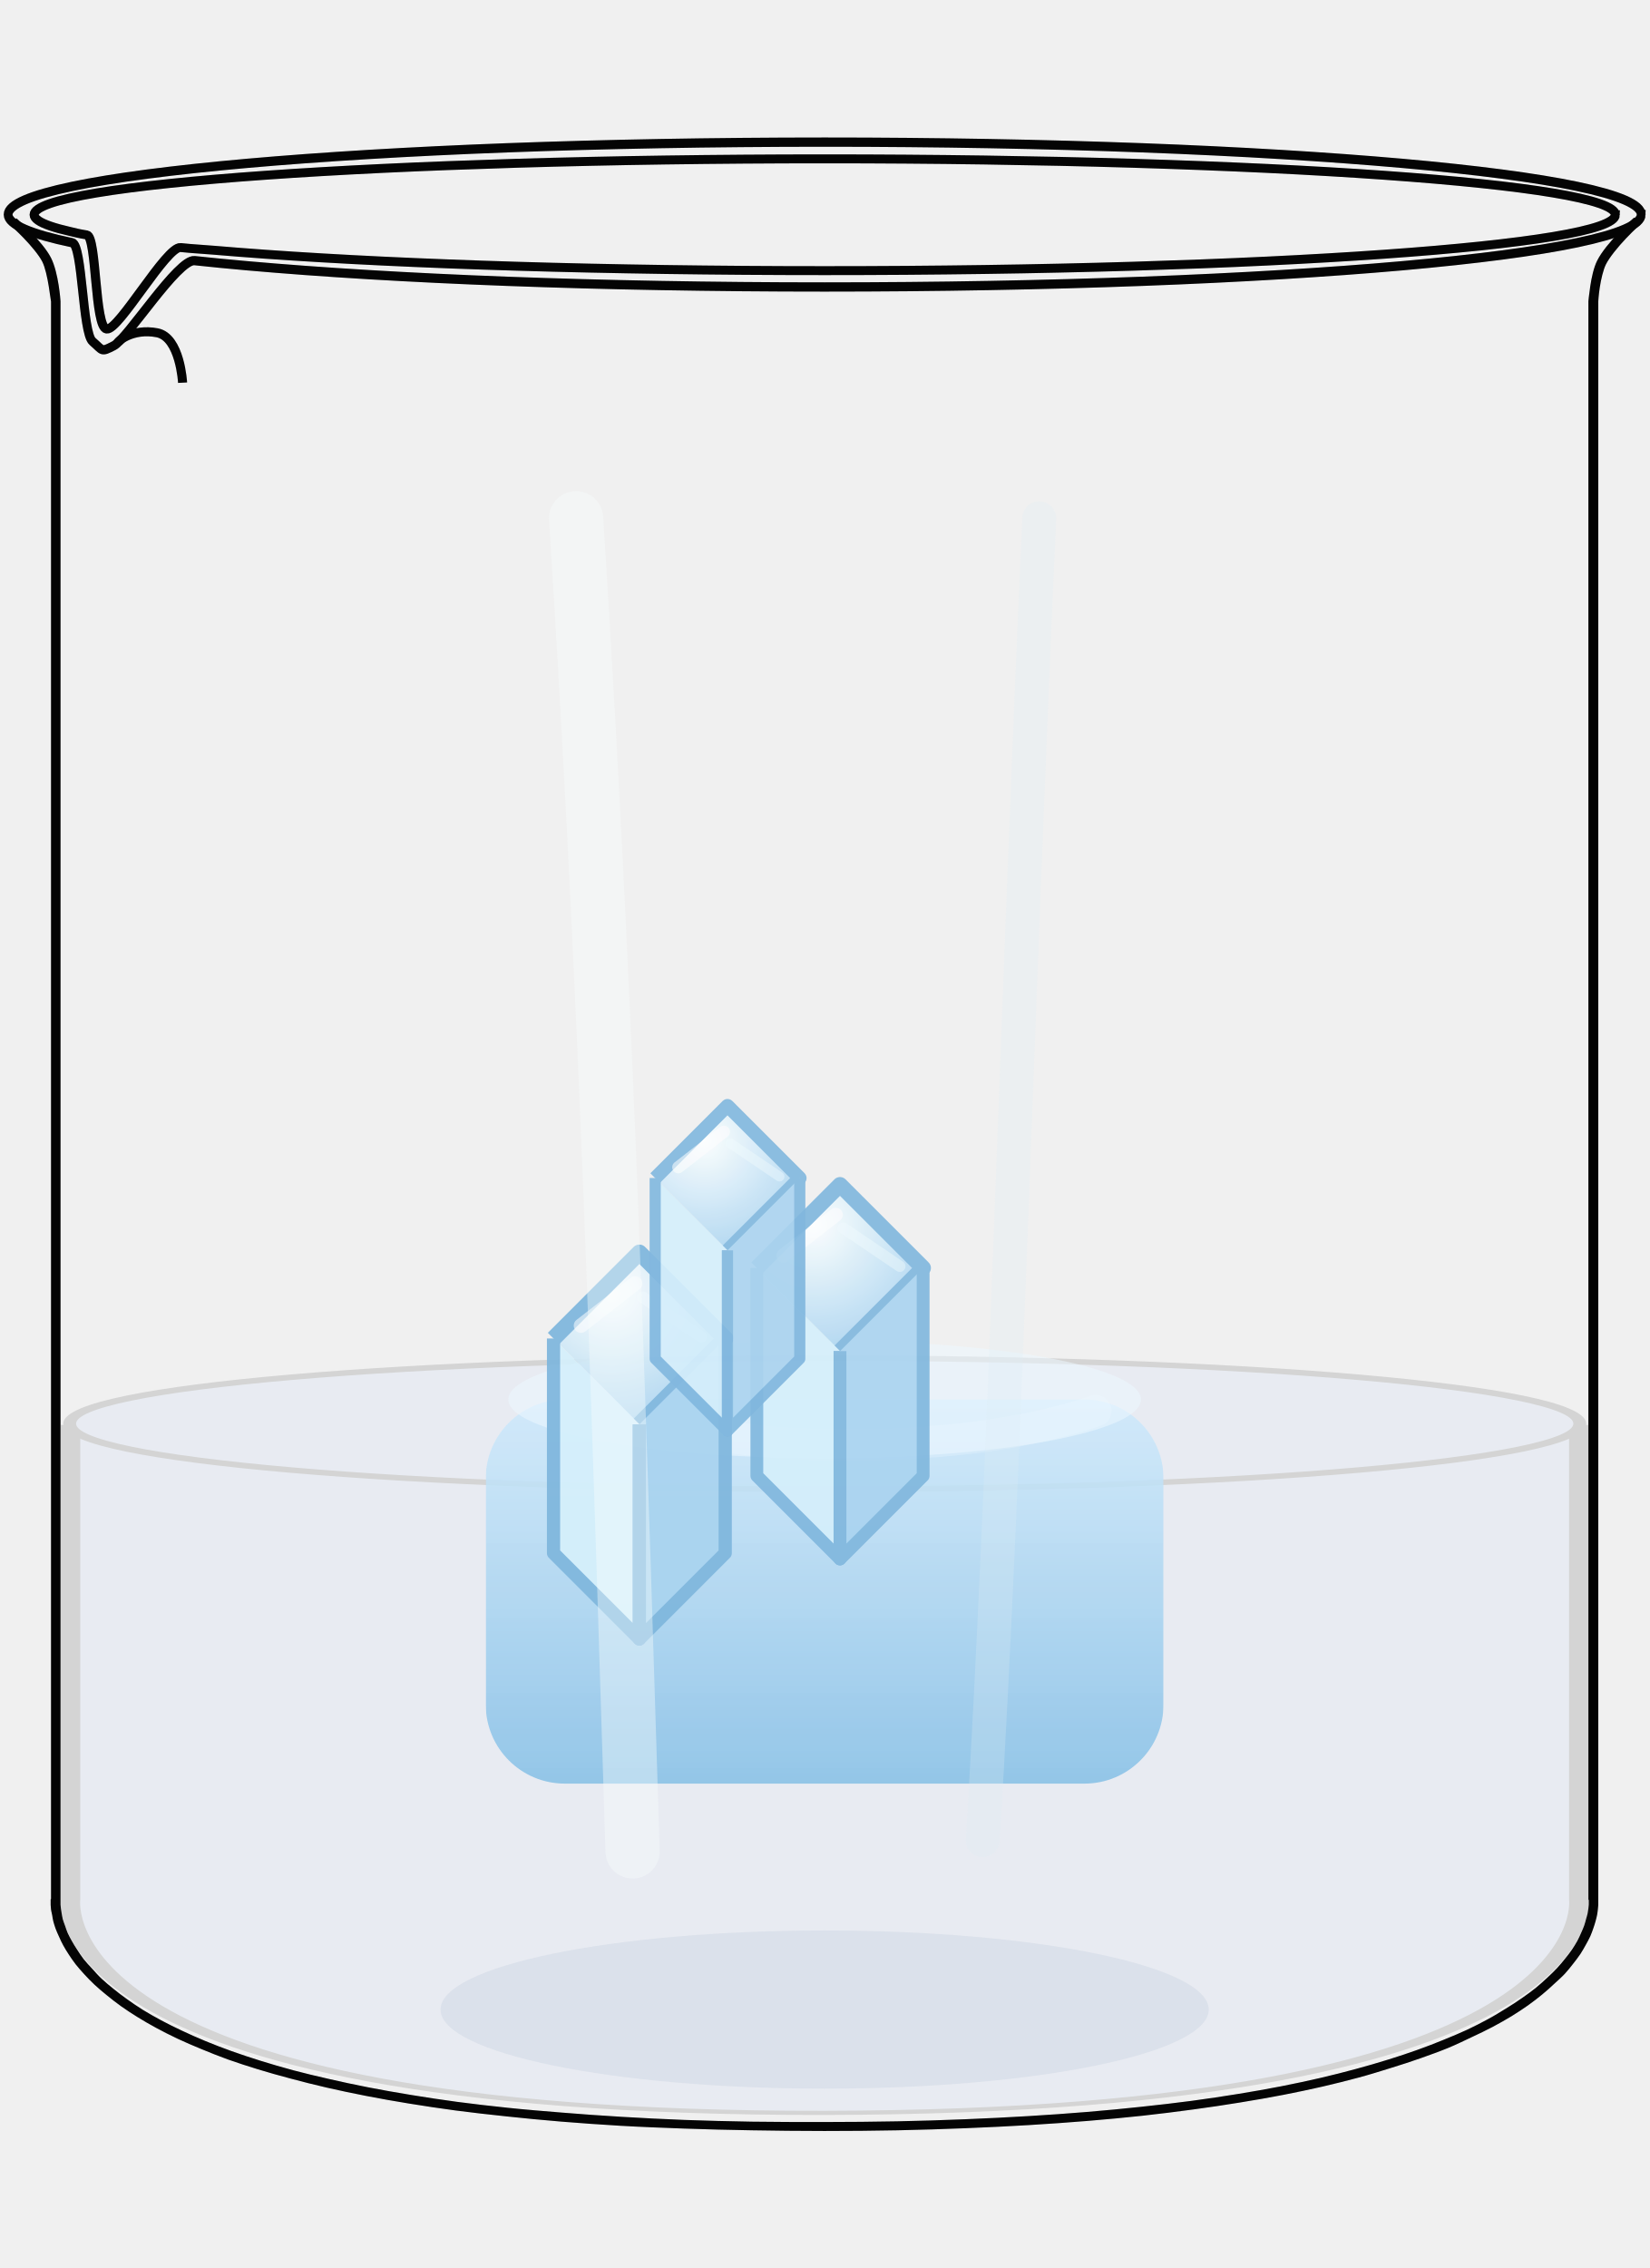
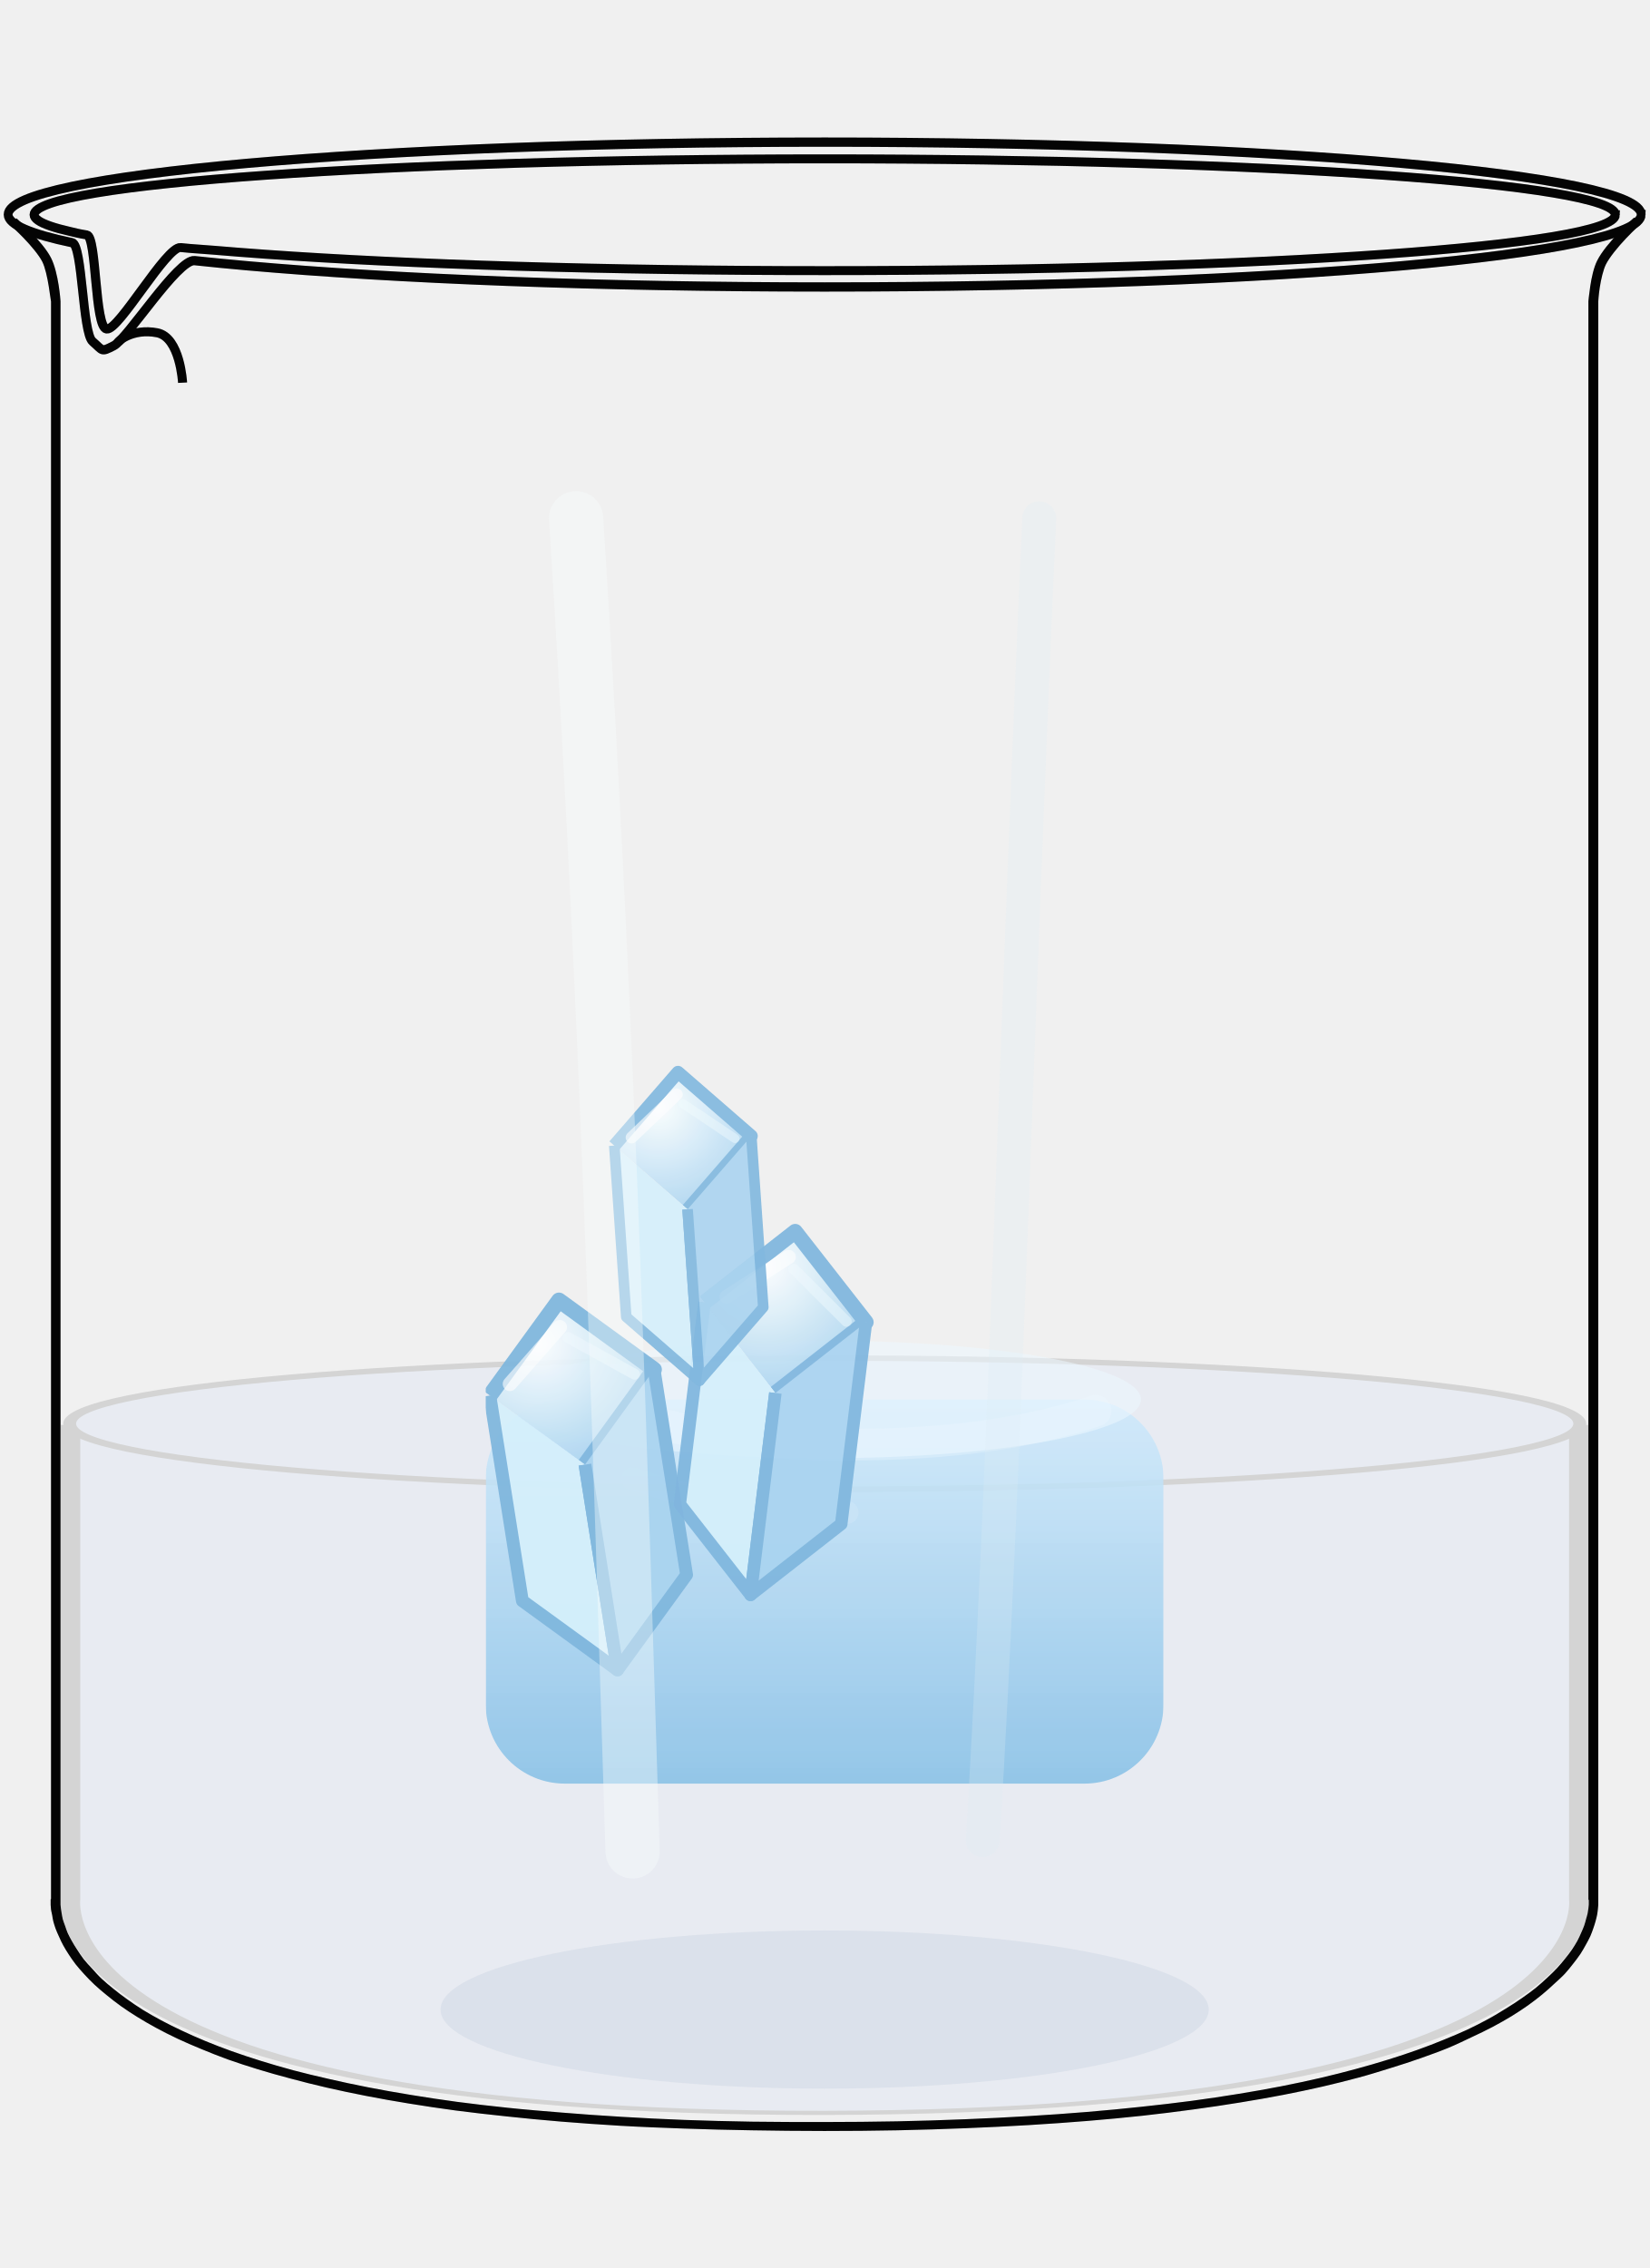
- <svg xmlns="http://www.w3.org/2000/svg" width="96" height="132" viewBox="0 0 146 177">
+ <svg xmlns="http://www.w3.org/2000/svg" width="112" height="154" viewBox="0 0 146 177">
  <defs>
    <clipPath id="beakerInterior">
      <path d="M43 31H103V145C103 154 96 162 87 162H59C50 162 43 154 43 145Z" />
    </clipPath>
    <linearGradient id="beakerWater" x1="0" y1="0" x2="0" y2="1">
      <stop offset="0" stop-color="#cfeafc" stop-opacity="0.92" />
      <stop offset="1" stop-color="#86c0e6" stop-opacity="0.94" />
    </linearGradient>
    <radialGradient id="iceFace" cx="34%" cy="24%" r="82%">
      <stop offset="0" stop-color="#fbfeff" />
      <stop offset="1" stop-color="#a7d2ee" />
    </radialGradient>
    <radialGradient id="tabletFace" cx="34%" cy="26%" r="72%">
      <stop offset="0" stop-color="#ffffff" />
      <stop offset="1" stop-color="#d6d9d2" />
    </radialGradient>
  </defs>
  <ellipse cx="73" cy="166" rx="34" ry="7" fill="#a3b5c2" fill-opacity="0.18" />
  <g opacity="0.12">
    <g transform="translate(-14.812 -838.58)">
      <g>
        <g transform="matrix(1.294 0 0 1.294 -14.25 -262.47)">
          <g transform="translate(.24122 -.21897)">
            <g transform="translate(-2.7285e-7 .0000034035)">
              <path d="m134 856.82s-0.484 0.437-1.039 1.021c-0.555 0.584-1.174 1.306-1.481 1.923-0.238 0.48-0.38 1.156-0.468 1.733-0.088 0.578-0.13 1.045-0.13 1.045v0.024 0.855 0.879 0.855 3.443 3.443 3.443 3.443 3.443 3.443 3.419 3.443 3.443 3.443 3.443 3.443 3.443 3.443 3.443 3.443 3.443 3.443 3.443 3.443 3.443 3.443 3.443 3.443 3.419 3.443 3.443 3.443 3.443 3.443 3.443 0.024s0.024 0.021 0.026 0.047c0.002 0.021-0.001 0.068 0 0.119 0.001 0.053 0.003 0.115 0 0.19-0.004 0.078-0.015 0.163-0.026 0.261-0.011 0.099-0.029 0.212-0.052 0.333-0.023 0.12-0.066 0.24-0.104 0.38s-0.073 0.293-0.13 0.451c-0.057 0.158-0.129 0.324-0.208 0.499-0.079 0.174-0.155 0.358-0.26 0.546-0.105 0.189-0.23 0.393-0.364 0.594-0.134 0.201-0.3 0.405-0.468 0.617-0.167 0.212-0.341 0.42-0.545 0.641-0.204 0.221-0.431 0.437-0.675 0.665-0.245 0.228-0.516 0.479-0.805 0.712-0.289 0.234-0.598 0.451-0.935 0.689-0.337 0.237-0.702 0.474-1.091 0.712-0.389 0.239-0.803 0.498-1.247 0.736-0.444 0.238-0.9 0.476-1.403 0.712-0.503 0.236-1.045 0.457-1.61 0.689-0.566 0.232-1.16 0.463-1.792 0.689-0.632 0.226-1.298 0.447-2 0.665-0.702 0.218-1.433 0.433-2.208 0.641-0.775 0.208-1.589 0.421-2.442 0.617-0.853 0.196-1.742 0.388-2.675 0.57-0.933 0.182-1.918 0.356-2.935 0.522-1.018 0.166-2.09 0.326-3.195 0.475-1.105 0.149-2.232 0.274-3.429 0.404-1.197 0.129-2.449 0.248-3.74 0.356-1.292 0.108-2.636 0.2-4.026 0.285-1.39 0.084-2.819 0.154-4.312 0.214-1.492 0.06-3.051 0.111-4.649 0.142-1.598 0.032-3.254 0.044-4.961 0.047-1.708 0-3.364 0-4.961-0.024-1.598-0.027-3.131-0.064-4.624-0.119-1.492-0.055-2.922-0.133-4.312-0.214-1.39-0.08-2.734-0.181-4.026-0.285-1.292-0.104-2.544-0.206-3.74-0.332-1.197-0.126-2.349-0.257-3.455-0.404-1.105-0.147-2.151-0.31-3.169-0.475-1.017-0.165-2.002-0.341-2.935-0.522-0.933-0.181-1.823-0.375-2.675-0.57-0.852-0.195-1.666-0.386-2.442-0.594-0.775-0.208-1.506-0.423-2.208-0.641-0.702-0.218-1.368-0.439-2-0.665-0.632-0.226-1.227-0.456-1.792-0.689-0.566-0.233-1.107-0.475-1.611-0.712-0.503-0.237-0.985-0.473-1.429-0.712-0.444-0.24-0.858-0.472-1.247-0.712-0.389-0.24-0.754-0.497-1.091-0.736-0.337-0.239-0.646-0.477-0.935-0.712-0.289-0.235-0.561-0.458-0.805-0.689-0.245-0.23-0.445-0.466-0.649-0.689-0.204-0.223-0.404-0.427-0.571-0.641-0.167-0.214-0.307-0.438-0.442-0.641-0.134-0.203-0.259-0.403-0.364-0.594-0.105-0.191-0.207-0.37-0.286-0.546-0.079-0.176-0.125-0.339-0.182-0.499-0.057-0.16-0.118-0.309-0.156-0.451-0.038-0.142-0.055-0.281-0.078-0.404-0.023-0.122-0.04-0.232-0.052-0.333s-0.022-0.184-0.026-0.261c-0.004-0.077-0.001-0.138 0-0.19 0.001-0.052-0.002-0.095 0-0.119 0.002-0.025 0-0.024 0-0.024v-0.024-0.024-3.443-3.443-3.443-3.443-3.443-3.443-3.419-3.443-3.443-3.443-3.443-3.443-3.443-3.443-3.443-3.443-3.443-3.443-3.443-3.443-3.443-3.443-3.443-3.443-3.419-3.443-3.443-3.443-3.443-3.443-3.443-0.855-0.879-0.855-0.024s-0.031-0.498-0.13-1.116c-0.099-0.618-0.262-1.344-0.519-1.852-0.292-0.574-0.858-1.22-1.377-1.757-0.519-0.537-0.987-0.95-0.987-0.95l-0.468 0.427s0.459 0.406 0.961 0.926c0.503 0.52 1.048 1.173 1.273 1.615 0.191 0.376 0.346 1.091 0.442 1.686 0.093 0.582 0.154 1.024 0.156 1.045 0 0 0 0.024 0 0.024v0.831 0.879 0.855 3.443 3.443 3.443 3.443 3.443 3.443 3.419 3.443 3.443 3.443 3.443 3.443 3.443 3.443 3.443 3.443 3.443 3.443 3.443 3.443 3.443 3.443 3.443 3.443 3.419 3.443 3.443 3.443 3.443 3.443 3.419 0.024c-0.001 0.01-0.024 0-0.026 0.024-0.003 0.035 0.001 0.08 0 0.142-0.001 0.063-0.004 0.148 0 0.238 0.004 0.089 0.013 0.195 0.026 0.309 0.013 0.113 0.052 0.244 0.078 0.38 0.026 0.136 0.036 0.271 0.078 0.427 0.042 0.156 0.094 0.324 0.156 0.499 0.062 0.174 0.149 0.356 0.234 0.546 0.085 0.19 0.173 0.389 0.286 0.594 0.112 0.204 0.247 0.424 0.39 0.641 0.143 0.217 0.29 0.438 0.468 0.665 0.177 0.227 0.383 0.454 0.597 0.689 0.215 0.235 0.445 0.472 0.701 0.712 0.256 0.241 0.531 0.467 0.831 0.712 0.301 0.245 0.638 0.513 0.987 0.76 0.349 0.247 0.717 0.489 1.117 0.736 0.4 0.247 0.818 0.49 1.273 0.736 0.455 0.246 0.941 0.494 1.455 0.736 0.514 0.242 1.06 0.475 1.636 0.712 0.576 0.237 1.177 0.482 1.818 0.712 0.642 0.23 1.315 0.444 2.026 0.665 0.711 0.221 1.476 0.431 2.26 0.641 0.784 0.21 1.607 0.42 2.468 0.617 0.861 0.197 1.761 0.387 2.701 0.57 0.941 0.182 1.911 0.357 2.935 0.522 1.024 0.166 2.083 0.327 3.195 0.475 1.112 0.147 2.278 0.277 3.481 0.404 1.203 0.127 2.443 0.251 3.74 0.356 1.297 0.105 2.656 0.204 4.052 0.285 1.396 0.081 2.84 0.135 4.338 0.19 1.498 0.055 3.047 0.092 4.649 0.119 1.603 0.026 3.25 0.047 4.961 0.047 1.712 0 3.384-0.015 4.987-0.047s3.152-0.083 4.649-0.142c1.497-0.06 2.942-0.129 4.338-0.214 1.396-0.085 2.729-0.177 4.026-0.285 1.297-0.108 2.564-0.226 3.766-0.356 1.203-0.13 2.343-0.278 3.455-0.427 1.112-0.15 2.171-0.307 3.195-0.475 1.024-0.168 2.021-0.339 2.961-0.522 0.941-0.184 1.841-0.372 2.701-0.57 0.861-0.198 1.684-0.407 2.468-0.617 0.784-0.21 1.523-0.444 2.234-0.665 0.711-0.221 1.384-0.435 2.026-0.665 0.642-0.229 1.268-0.452 1.844-0.689 0.576-0.236 1.097-0.495 1.611-0.736 0.514-0.241 0.999-0.468 1.455-0.712 0.455-0.244 0.899-0.49 1.299-0.736 0.4-0.246 0.768-0.491 1.117-0.736 0.349-0.245 0.661-0.493 0.961-0.736 0.3-0.243 0.575-0.497 0.831-0.736 0.256-0.239 0.512-0.456 0.727-0.689 0.215-0.233 0.394-0.464 0.571-0.689 0.177-0.225 0.35-0.45 0.494-0.665 0.143-0.215 0.251-0.415 0.364-0.617 0.112-0.202 0.226-0.405 0.312-0.594 0.085-0.188 0.146-0.373 0.208-0.546 0.062-0.173 0.114-0.344 0.156-0.499 0.042-0.154 0.078-0.293 0.104-0.427 0.026-0.134 0.039-0.268 0.052-0.38 0.013-0.113 0.022-0.198 0.026-0.285 0.004-0.089 0.001-0.176 0-0.238-0.001-0.062 0.003-0.105 0-0.142-0.002-0.015 0.001-0.015 0-0.024v-0.024-3.419-3.443-3.443-3.443-3.443-3.443-3.419-3.443-3.443-3.443-3.443-3.443-3.443-3.443-3.443-3.443-3.443-3.443-3.443-3.443-3.443-3.443-3.443-3.443-3.419-3.443-3.443-3.443-3.443-3.443-3.443-0.855-0.879-0.831-0.024c0.002-0.021 0.022-0.432 0.104-0.973 0.084-0.555 0.243-1.22 0.416-1.567 0.241-0.485 0.838-1.214 1.377-1.781 0.538-0.567 1.013-0.997 1.013-0.997l-0.468-0.427z" style="block-progression:tb;text-indent:0;color:#000000;text-transform:none;fill:#000000" />
              <g transform="matrix(.80299 0 0 .92363 6.8448 77.84)">
                <path style="stroke:#000000;stroke-width:.686;fill:none" d="m154.75 54.129c0 0.185-0.111 0.368-0.328 0.548-0.217 0.18-0.54 0.358-0.963 0.533-0.423 0.175-0.947 0.346-1.566 0.514-0.619 0.168-1.333 0.332-2.137 0.493-0.804 0.16-1.698 0.317-2.676 0.469-0.978 0.152-2.041 0.3-3.183 0.442-1.142 0.143-2.364 0.28-3.659 0.413-1.295 0.132-2.664 0.26-4.102 0.381s-2.944 0.237-4.513 0.346-3.202 0.212-4.893 0.309-3.439 0.186-5.24 0.269-3.655 0.158-5.556 0.226-3.849 0.128-5.839 0.18c-1.99 0.052-4.022 0.096-6.091 0.132s-4.174 0.063-6.311 0.081c-2.137 0.018-4.304 0.028-6.498 0.028s-4.362-0.009-6.498-0.028c-2.137-0.018-4.242-0.046-6.311-0.081s-4.101-0.08-6.091-0.132-3.938-0.113-5.839-0.18c-1.901-0.068-3.755-0.143-5.556-0.226-1.801-0.083-3.55-0.172-5.24-0.269s-3.323-0.199-4.893-0.309-3.076-0.225-4.513-0.346-2.807-0.248-4.102-0.381c-1.295-0.132-5.232 5.783-6.281 6.299-1.031 0.508-0.834 0.365-1.664-0.315-0.791-0.648-0.77-7.147-1.574-7.308-0.804-0.16-1.518-0.325-2.137-0.493s-1.143-0.339-1.566-0.514c-0.423-0.175-0.746-0.352-0.963-0.533s-0.328-0.363-0.328-0.548 0.111-0.368 0.328-0.548c0.217-0.18 0.54-0.358 0.963-0.533s0.947-0.346 1.566-0.514c0.619-0.168 1.333-0.332 2.137-0.493 0.804-0.16 1.698-0.317 2.676-0.469 0.978-0.152 2.041-0.3 3.183-0.442 1.142-0.143 2.364-0.28 3.659-0.413 1.295-0.132 2.664-0.26 4.102-0.381s2.944-0.237 4.513-0.346 3.202-0.212 4.893-0.309 3.439-0.186 5.24-0.269 3.655-0.158 5.556-0.226 3.849-0.128 5.839-0.18 4.022-0.096 6.091-0.132 4.174-0.063 6.311-0.081c2.137-0.018 4.304-0.028 6.498-0.028s4.362 0.009 6.498 0.028c2.137 0.018 4.242 0.046 6.311 0.081s4.101 0.08 6.091 0.132 3.938 0.113 5.839 0.18c1.901 0.068 3.755 0.143 5.556 0.226 1.801 0.083 3.55 0.172 5.24 0.269s3.323 0.199 4.893 0.309 3.076 0.225 4.513 0.346 2.807 0.248 4.102 0.381c1.295 0.132 2.517 0.27 3.659 0.413s2.205 0.29 3.183 0.442c0.978 0.152 1.872 0.308 2.676 0.469 0.804 0.16 1.518 0.325 2.137 0.493s1.143 0.339 1.566 0.514c0.423 0.175 0.746 0.352 0.963 0.533 0.217 0.18 0.328 0.363 0.328 0.548z" transform="matrix(1.0946 0 0 1 -10.417 789.03)" />
                <path style="stroke:#000000;stroke-width:.736;fill:none" d="m158.85 44.259c0 0.159-0.111 0.316-0.329 0.47-0.217 0.155-0.541 0.307-0.965 0.457-0.424 0.15-0.949 0.297-1.569 0.441-0.62 0.144-1.336 0.285-2.141 0.422-0.806 0.138-1.701 0.272-2.681 0.402-0.98 0.13-2.045 0.257-3.189 0.379s-2.368 0.24-3.666 0.354c-1.298 0.114-2.669 0.222-4.11 0.326s-2.95 0.203-4.522 0.297-3.208 0.182-4.902 0.265-3.446 0.16-5.25 0.23-3.662 0.135-5.566 0.194-3.856 0.11-5.85 0.155-4.03 0.083-6.102 0.113-4.182 0.054-6.322 0.07-4.313 0.024-6.511 0.024c-2.198 0-4.37-0.008-6.511-0.024-2.141-0.016-4.25-0.039-6.322-0.07s-4.109-0.069-6.102-0.113-3.946-0.096-5.85-0.155-3.762-0.123-5.566-0.194-3.556-0.148-5.25-0.23-3.33-0.171-4.902-0.265-3.082-0.193-4.522-0.297-2.812-0.213-4.11-0.326-1.598-0.104-2.742-0.226-4.98 6.839-5.96 6.709c-0.98-0.13-0.789-7.608-1.595-7.745-0.806-0.138-0.76-0.151-1.381-0.295-0.62-0.144-1.145-0.291-1.569-0.441-0.424-0.15-0.748-0.302-0.965-0.457s-0.329-0.311-0.329-0.47 0.111-0.316 0.329-0.47 0.541-0.307 0.965-0.457c0.424-0.15 0.949-0.297 1.569-0.441 0.62-0.144 1.336-0.285 2.141-0.422 0.806-0.138 1.701-0.272 2.681-0.402 0.98-0.13 2.045-0.257 3.189-0.379s2.368-0.24 3.666-0.354c1.298-0.114 2.669-0.222 4.11-0.326s2.95-0.203 4.522-0.297c1.572-0.094 3.208-0.182 4.902-0.265s3.446-0.16 5.25-0.23 3.662-0.135 5.566-0.194 3.856-0.11 5.85-0.155 4.03-0.083 6.102-0.113 4.182-0.054 6.322-0.07 4.313-0.024 6.511-0.024c2.198 0 4.37 0.008 6.511 0.024 2.141 0.016 4.25 0.039 6.322 0.07s4.109 0.069 6.102 0.113 3.946 0.096 5.85 0.155 3.762 0.123 5.566 0.194 3.556 0.148 5.25 0.23 3.33 0.171 4.902 0.265 3.082 0.193 4.522 0.297 2.812 0.213 4.11 0.326 2.521 0.232 3.666 0.354 2.209 0.249 3.189 0.379c0.98 0.13 1.876 0.264 2.681 0.402 0.806 0.138 1.521 0.278 2.141 0.422 0.62 0.144 1.145 0.291 1.569 0.441 0.424 0.15 0.748 0.302 0.965 0.457 0.217 0.155 0.329 0.311 0.329 0.47z" transform="matrix(1.0578 0 0 .9 -11.265 803.34)" />
              </g>
              <path d="m30.226 865.52c-0.119-0.188 1.033-1.161 2.745-0.825 1.578 0.31 1.738 3.412 1.738 3.412" style="stroke:#000000;stroke-width:.618;fill:none" />
            </g>
            <g style="fill:#a8c7ff" transform="matrix(3.0743 0 0 .64919 -113.67 320.57)">
              <path d="m79.336 953.24v50.022s0.675 22.32-16.784 22.461c-17.459 0.141-16.784-22.461-16.784-22.461v-50.022" style="stroke:#000000;stroke-width:.438;fill:#a8c7ff" />
              <path style="stroke:#000000;stroke-width:.211;fill:#a8c7ff" d="m78.159 17.133c0 1.397-5.558 2.529-12.413 2.529-6.856 0-12.413-1.132-12.413-2.529 0-1.397 5.558-2.529 12.413-2.529 6.856 0 12.413 1.132 12.413 2.529z" transform="matrix(1.3536 0 0 2.7328 -26.44 906.28)" />
            </g>
          </g>
        </g>
      </g>
    </g>
  </g>
  <g clip-path="url(#beakerInterior)">
    <rect x="43" y="112" width="60" height="34" rx="7" fill="url(#beakerWater)" opacity="0.92" />
    <ellipse cx="73" cy="112" rx="28" ry="5.2" fill="#ecf8ff" opacity="0.54" />
-     <path d="M52 112c7 3 15 4 23 4 9 0 16-1 22-3" fill="none" stroke="#edf8ff" stroke-width="2.8" stroke-linecap="round" opacity="0.28" />
+     <path d="M52 112c7 3 15 4 23 4 9 0 16-1 22-3" fill="none" stroke="#edf8ff" stroke-width="2.8" stroke-linecap="round" opacity="0.3" />
+     <path d="M56 119c6 2 12 3 19 3" fill="none" stroke="#dfeffb" stroke-width="2" stroke-linecap="round" opacity="0.22" />
    <g opacity="0.98">
-       <g transform="translate(49 99)" opacity="0.96">
-         <path d="M0 7.6L7.6 0L15.2 7.6L7.6 15.2" fill="url(#iceFace)" stroke="#7fb6dd" stroke-width="1.425" stroke-linejoin="round" />
-         <path d="M0 7.6V26.6L7.6 34.2V15.2" fill="#d4eefb" stroke="#7fb6dd" stroke-width="1.168" stroke-linejoin="round" />
-         <path d="M15.2 7.6V26.6L7.6 34.2V15.2" fill="#a9d3ef" stroke="#7fb6dd" stroke-width="1.168" stroke-linejoin="round" />
-         <path d="M2.432 6.46L7.22 2.736" fill="none" stroke="#ffffff" stroke-opacity="0.55" stroke-width="1.282" stroke-linecap="round" />
-         <path d="M7.904 3.952L13.072 7.448" fill="none" stroke="#effaff" stroke-opacity="0.44" stroke-width="1.026" stroke-linecap="round" />
-       </g>
-       <g transform="translate(67 93)" opacity="0.93">
+       <g transform="translate(45 103) rotate(-9 7.36 18.4)" opacity="0.96">
        <path d="M0 7.36L7.36 0L14.72 7.36L7.36 14.72" fill="url(#iceFace)" stroke="#7fb6dd" stroke-width="1.38" stroke-linejoin="round" />
        <path d="M0 7.36V25.76L7.36 33.12V14.72" fill="#d4eefb" stroke="#7fb6dd" stroke-width="1.132" stroke-linejoin="round" />
        <path d="M14.72 7.36V25.76L7.36 33.12V14.72" fill="#a9d3ef" stroke="#7fb6dd" stroke-width="1.132" stroke-linejoin="round" />
-         <path d="M2.355 6.256L6.992 2.65" fill="none" stroke="#ffffff" stroke-opacity="0.55" stroke-width="1.242" stroke-linecap="round" />
-         <path d="M7.654 3.827L12.659 7.213" fill="none" stroke="#effaff" stroke-opacity="0.44" stroke-width="0.994" stroke-linecap="round" />
+         <path d="M1.914 6.624L7.066 2.355" fill="none" stroke="#ffffff" stroke-opacity="0.62" stroke-width="1.27" stroke-linecap="round" />
+         <path d="M7.654 3.386L12.954 7.507" fill="none" stroke="#effaff" stroke-opacity="0.46" stroke-width="0.966" stroke-linecap="round" />
      </g>
-       <g transform="translate(58 86)" opacity="0.92">
-         <path d="M0 6.4L6.4 0L12.8 6.4L6.4 12.8" fill="url(#iceFace)" stroke="#7fb6dd" stroke-width="1.2" stroke-linejoin="round" />
-         <path d="M0 6.4V22.4L6.4 28.8V12.8" fill="#d4eefb" stroke="#7fb6dd" stroke-width="0.984" stroke-linejoin="round" />
-         <path d="M12.8 6.4V22.4L6.4 28.8V12.8" fill="#a9d3ef" stroke="#7fb6dd" stroke-width="0.984" stroke-linejoin="round" />
-         <path d="M2.048 5.44L6.08 2.304" fill="none" stroke="#ffffff" stroke-opacity="0.55" stroke-width="1.08" stroke-linecap="round" />
-         <path d="M6.656 3.328L11.008 6.272" fill="none" stroke="#effaff" stroke-opacity="0.44" stroke-width="0.864" stroke-linecap="round" />
+       <g transform="translate(61 97) rotate(7 7.2 18)" opacity="0.95">
+         <path d="M0 7.2L7.2 0L14.4 7.2L7.2 14.4" fill="url(#iceFace)" stroke="#7fb6dd" stroke-width="1.35" stroke-linejoin="round" />
+         <path d="M0 7.2V25.2L7.2 32.4V14.4" fill="#d4eefb" stroke="#7fb6dd" stroke-width="1.107" stroke-linejoin="round" />
+         <path d="M14.4 7.2V25.2L7.2 32.4V14.4" fill="#a9d3ef" stroke="#7fb6dd" stroke-width="1.107" stroke-linejoin="round" />
+         <path d="M1.872 6.48L6.912 2.304" fill="none" stroke="#ffffff" stroke-opacity="0.62" stroke-width="1.242" stroke-linecap="round" />
+         <path d="M7.488 3.312L12.672 7.344" fill="none" stroke="#effaff" stroke-opacity="0.46" stroke-width="0.945" stroke-linecap="round" />
+       </g>
+       <g transform="translate(55 83) rotate(-4 6.08 15.2)" opacity="0.92">
+         <path d="M0 6.08L6.08 0L12.16 6.08L6.08 12.16" fill="url(#iceFace)" stroke="#7fb6dd" stroke-width="1.14" stroke-linejoin="round" />
+         <path d="M0 6.08V21.28L6.08 27.36V12.16" fill="#d4eefb" stroke="#7fb6dd" stroke-width="0.935" stroke-linejoin="round" />
+         <path d="M12.16 6.08V21.28L6.08 27.36V12.16" fill="#a9d3ef" stroke="#7fb6dd" stroke-width="0.935" stroke-linejoin="round" />
+         <path d="M1.581 5.472L5.837 1.946" fill="none" stroke="#ffffff" stroke-opacity="0.62" stroke-width="1.049" stroke-linecap="round" />
+         <path d="M6.323 2.797L10.701 6.202" fill="none" stroke="#effaff" stroke-opacity="0.46" stroke-width="0.798" stroke-linecap="round" />
      </g>
    </g>
  </g>
  <path d="M51 34C54 81 55 121 56 152" fill="none" stroke="#f8fcfe" stroke-opacity="0.4" stroke-width="4.8" stroke-linecap="round" />
  <path d="M92 34C90 78 89 118 87 151" fill="none" stroke="#dcebf5" stroke-opacity="0.26" stroke-width="3" stroke-linecap="round" />
  <g opacity="0.98">
    <g transform="translate(-14.812 -838.58)">
      <g>
        <g transform="matrix(1.294 0 0 1.294 -14.25 -262.47)">
          <g transform="translate(.24122 -.21897)">
            <path style="block-progression:tb;text-indent:0;color:#000000;text-transform:none;fill:#000000" d="m134 856.82s-0.484 0.437-1.039 1.021c-0.555 0.584-1.174 1.306-1.481 1.923-0.238 0.48-0.38 1.156-0.468 1.733-0.088 0.578-0.13 1.045-0.13 1.045v0.024 0.855 0.879 0.855 3.443 3.443 3.443 3.443 3.443 3.443 3.419 3.443 3.443 3.443 3.443 3.443 3.443 3.443 3.443 3.443 3.443 3.443 3.443 3.443 3.443 3.443 3.443 3.443 3.419 3.443 3.443 3.443 3.443 3.443 3.443 0.024s0.024 0.021 0.026 0.047c0.002 0.021-0.001 0.068 0 0.119 0.001 0.053 0.003 0.115 0 0.19-0.004 0.078-0.015 0.163-0.026 0.261-0.011 0.099-0.029 0.212-0.052 0.333-0.023 0.12-0.066 0.24-0.104 0.38s-0.073 0.293-0.13 0.451c-0.057 0.158-0.129 0.324-0.208 0.499-0.079 0.174-0.155 0.358-0.26 0.546-0.105 0.189-0.23 0.393-0.364 0.594-0.134 0.201-0.3 0.405-0.468 0.617-0.167 0.212-0.341 0.42-0.545 0.641-0.204 0.221-0.431 0.437-0.675 0.665-0.245 0.228-0.516 0.479-0.805 0.712-0.289 0.234-0.598 0.451-0.935 0.689-0.337 0.237-0.702 0.474-1.091 0.712-0.389 0.239-0.803 0.498-1.247 0.736-0.444 0.238-0.9 0.476-1.403 0.712-0.503 0.236-1.045 0.457-1.61 0.689-0.566 0.232-1.16 0.463-1.792 0.689-0.632 0.226-1.298 0.447-2 0.665-0.702 0.218-1.433 0.433-2.208 0.641-0.775 0.208-1.589 0.421-2.442 0.617-0.853 0.196-1.742 0.388-2.675 0.57-0.933 0.182-1.918 0.356-2.935 0.522-1.018 0.166-2.09 0.326-3.195 0.475-1.105 0.149-2.232 0.274-3.429 0.404-1.197 0.129-2.449 0.248-3.74 0.356-1.292 0.108-2.636 0.2-4.026 0.285-1.39 0.084-2.819 0.154-4.312 0.214-1.492 0.06-3.051 0.111-4.649 0.142-1.598 0.032-3.254 0.044-4.961 0.047-1.708 0-3.364 0-4.961-0.024-1.598-0.027-3.131-0.064-4.624-0.119-1.492-0.055-2.922-0.133-4.312-0.214-1.39-0.08-2.734-0.181-4.026-0.285-1.292-0.104-2.544-0.206-3.74-0.332-1.197-0.126-2.349-0.257-3.455-0.404-1.105-0.147-2.151-0.31-3.169-0.475-1.017-0.165-2.002-0.341-2.935-0.522-0.933-0.181-1.823-0.375-2.675-0.57-0.852-0.195-1.666-0.386-2.442-0.594-0.775-0.208-1.506-0.423-2.208-0.641-0.702-0.218-1.368-0.439-2-0.665-0.632-0.226-1.227-0.456-1.792-0.689-0.566-0.233-1.107-0.475-1.611-0.712-0.503-0.237-0.985-0.473-1.429-0.712-0.444-0.24-0.858-0.472-1.247-0.712-0.389-0.24-0.754-0.497-1.091-0.736-0.337-0.239-0.646-0.477-0.935-0.712-0.289-0.235-0.561-0.458-0.805-0.689-0.245-0.23-0.445-0.466-0.649-0.689-0.204-0.223-0.404-0.427-0.571-0.641-0.167-0.214-0.307-0.438-0.442-0.641-0.134-0.203-0.259-0.403-0.364-0.594-0.105-0.191-0.207-0.37-0.286-0.546-0.079-0.176-0.125-0.339-0.182-0.499-0.057-0.16-0.118-0.309-0.156-0.451-0.038-0.142-0.055-0.281-0.078-0.404-0.023-0.122-0.04-0.232-0.052-0.333s-0.022-0.184-0.026-0.261c-0.004-0.077-0.001-0.138 0-0.19 0.001-0.052-0.002-0.095 0-0.119 0.002-0.025 0-0.024 0-0.024v-0.024-0.024-3.443-3.443-3.443-3.443-3.443-3.443-3.419-3.443-3.443-3.443-3.443-3.443-3.443-3.443-3.443-3.443-3.443-3.443-3.443-3.443-3.443-3.443-3.443-3.443-3.419-3.443-3.443-3.443-3.443-3.443-3.443-0.855-0.879-0.855-0.024s-0.031-0.498-0.13-1.116c-0.099-0.618-0.262-1.344-0.519-1.852-0.292-0.574-0.858-1.22-1.377-1.757-0.519-0.537-0.987-0.95-0.987-0.95l-0.468 0.427s0.459 0.406 0.961 0.926c0.503 0.52 1.048 1.173 1.273 1.615 0.191 0.376 0.346 1.091 0.442 1.686 0.093 0.582 0.154 1.024 0.156 1.045 0 0 0 0.024 0 0.024v0.831 0.879 0.855 3.443 3.443 3.443 3.443 3.443 3.443 3.419 3.443 3.443 3.443 3.443 3.443 3.443 3.443 3.443 3.443 3.443 3.443 3.443 3.443 3.443 3.443 3.443 3.443 3.419 3.443 3.443 3.443 3.443 3.443 3.419 0.024c-0.001 0.01-0.024 0-0.026 0.024-0.003 0.035 0.001 0.08 0 0.142-0.001 0.063-0.004 0.148 0 0.238 0.004 0.089 0.013 0.195 0.026 0.309 0.013 0.113 0.052 0.244 0.078 0.38 0.026 0.136 0.036 0.271 0.078 0.427 0.042 0.156 0.094 0.324 0.156 0.499 0.062 0.174 0.149 0.356 0.234 0.546 0.085 0.19 0.173 0.389 0.286 0.594 0.112 0.204 0.247 0.424 0.39 0.641 0.143 0.217 0.29 0.438 0.468 0.665 0.177 0.227 0.383 0.454 0.597 0.689 0.215 0.235 0.445 0.472 0.701 0.712 0.256 0.241 0.531 0.467 0.831 0.712 0.301 0.245 0.638 0.513 0.987 0.76 0.349 0.247 0.717 0.489 1.117 0.736 0.4 0.247 0.818 0.49 1.273 0.736 0.455 0.246 0.941 0.494 1.455 0.736 0.514 0.242 1.06 0.475 1.636 0.712 0.576 0.237 1.177 0.482 1.818 0.712 0.642 0.23 1.315 0.444 2.026 0.665 0.711 0.221 1.476 0.431 2.26 0.641 0.784 0.21 1.607 0.42 2.468 0.617 0.861 0.197 1.761 0.387 2.701 0.57 0.941 0.182 1.911 0.357 2.935 0.522 1.024 0.166 2.083 0.327 3.195 0.475 1.112 0.147 2.278 0.277 3.481 0.404 1.203 0.127 2.443 0.251 3.74 0.356 1.297 0.105 2.656 0.204 4.052 0.285 1.396 0.081 2.84 0.135 4.338 0.19 1.498 0.055 3.047 0.092 4.649 0.119 1.603 0.026 3.25 0.047 4.961 0.047 1.712 0 3.384-0.015 4.987-0.047s3.152-0.083 4.649-0.142c1.497-0.06 2.942-0.129 4.338-0.214 1.396-0.085 2.729-0.177 4.026-0.285 1.297-0.108 2.564-0.226 3.766-0.356 1.203-0.13 2.343-0.278 3.455-0.427 1.112-0.15 2.171-0.307 3.195-0.475 1.024-0.168 2.021-0.339 2.961-0.522 0.941-0.184 1.841-0.372 2.701-0.57 0.861-0.198 1.684-0.407 2.468-0.617 0.784-0.21 1.523-0.444 2.234-0.665 0.711-0.221 1.384-0.435 2.026-0.665 0.642-0.229 1.268-0.452 1.844-0.689 0.576-0.236 1.097-0.495 1.611-0.736 0.514-0.241 0.999-0.468 1.455-0.712 0.455-0.244 0.899-0.49 1.299-0.736 0.4-0.246 0.768-0.491 1.117-0.736 0.349-0.245 0.661-0.493 0.961-0.736 0.3-0.243 0.575-0.497 0.831-0.736 0.256-0.239 0.512-0.456 0.727-0.689 0.215-0.233 0.394-0.464 0.571-0.689 0.177-0.225 0.35-0.45 0.494-0.665 0.143-0.215 0.251-0.415 0.364-0.617 0.112-0.202 0.226-0.405 0.312-0.594 0.085-0.188 0.146-0.373 0.208-0.546 0.062-0.173 0.114-0.344 0.156-0.499 0.042-0.154 0.078-0.293 0.104-0.427 0.026-0.134 0.039-0.268 0.052-0.38 0.013-0.113 0.022-0.198 0.026-0.285 0.004-0.089 0.001-0.176 0-0.238-0.001-0.062 0.003-0.105 0-0.142-0.002-0.015 0.001-0.015 0-0.024v-0.024-3.419-3.443-3.443-3.443-3.443-3.443-3.419-3.443-3.443-3.443-3.443-3.443-3.443-3.443-3.443-3.443-3.443-3.443-3.443-3.443-3.443-3.443-3.443-3.443-3.419-3.443-3.443-3.443-3.443-3.443-3.443-0.855-0.879-0.831-0.024c0.002-0.021 0.022-0.432 0.104-0.973 0.084-0.555 0.243-1.22 0.416-1.567 0.241-0.485 0.838-1.214 1.377-1.781 0.538-0.567 1.013-0.997 1.013-0.997l-0.468-0.427z" />
            <g transform="matrix(.80299 0 0 .92363 6.8448 77.84)">
              <path style="stroke:#000000;stroke-width:.686;fill:none" d="m154.75 54.129c0 0.185-0.111 0.368-0.328 0.548-0.217 0.18-0.54 0.358-0.963 0.533-0.423 0.175-0.947 0.346-1.566 0.514-0.619 0.168-1.333 0.332-2.137 0.493-0.804 0.16-1.698 0.317-2.676 0.469-0.978 0.152-2.041 0.3-3.183 0.442-1.142 0.143-2.364 0.28-3.659 0.413-1.295 0.132-2.664 0.26-4.102 0.381s-2.944 0.237-4.513 0.346-3.202 0.212-4.893 0.309-3.439 0.186-5.24 0.269-3.655 0.158-5.556 0.226-3.849 0.128-5.839 0.18c-1.99 0.052-4.022 0.096-6.091 0.132s-4.174 0.063-6.311 0.081c-2.137 0.018-4.304 0.028-6.498 0.028s-4.362-0.009-6.498-0.028c-2.137-0.018-4.242-0.046-6.311-0.081s-4.101-0.08-6.091-0.132-3.938-0.113-5.839-0.18c-1.901-0.068-3.755-0.143-5.556-0.226-1.801-0.083-3.55-0.172-5.24-0.269s-3.323-0.199-4.893-0.309-3.076-0.225-4.513-0.346-2.807-0.248-4.102-0.381c-1.295-0.132-5.232 5.783-6.281 6.299-1.031 0.508-0.834 0.365-1.664-0.315-0.791-0.648-0.77-7.147-1.574-7.308-0.804-0.16-1.518-0.325-2.137-0.493s-1.143-0.339-1.566-0.514c-0.423-0.175-0.746-0.352-0.963-0.533s-0.328-0.363-0.328-0.548 0.111-0.368 0.328-0.548c0.217-0.18 0.54-0.358 0.963-0.533s0.947-0.346 1.566-0.514c0.619-0.168 1.333-0.332 2.137-0.493 0.804-0.16 1.698-0.317 2.676-0.469 0.978-0.152 2.041-0.3 3.183-0.442 1.142-0.143 2.364-0.28 3.659-0.413 1.295-0.132 2.664-0.26 4.102-0.381s2.944-0.237 4.513-0.346 3.202-0.212 4.893-0.309 3.439-0.186 5.24-0.269 3.655-0.158 5.556-0.226 3.849-0.128 5.839-0.18 4.022-0.096 6.091-0.132 4.174-0.063 6.311-0.081c2.137-0.018 4.304-0.028 6.498-0.028s4.362 0.009 6.498 0.028c2.137 0.018 4.242 0.046 6.311 0.081s4.101 0.08 6.091 0.132 3.938 0.113 5.839 0.18c1.901 0.068 3.755 0.143 5.556 0.226 1.801 0.083 3.55 0.172 5.24 0.269s3.323 0.199 4.893 0.309 3.076 0.225 4.513 0.346 2.807 0.248 4.102 0.381c1.295 0.132 2.517 0.27 3.659 0.413s2.205 0.29 3.183 0.442c0.978 0.152 1.872 0.308 2.676 0.469 0.804 0.16 1.518 0.325 2.137 0.493s1.143 0.339 1.566 0.514c0.423 0.175 0.746 0.352 0.963 0.533 0.217 0.18 0.328 0.363 0.328 0.548z" transform="matrix(1.0946 0 0 1 -10.417 789.03)" />
              <path style="stroke:#000000;stroke-width:.736;fill:none" d="m158.85 44.259c0 0.159-0.111 0.316-0.329 0.47-0.217 0.155-0.541 0.307-0.965 0.457-0.424 0.15-0.949 0.297-1.569 0.441-0.62 0.144-1.336 0.285-2.141 0.422-0.806 0.138-1.701 0.272-2.681 0.402-0.98 0.13-2.045 0.257-3.189 0.379s-2.368 0.24-3.666 0.354c-1.298 0.114-2.669 0.222-4.11 0.326s-2.95 0.203-4.522 0.297-3.208 0.182-4.902 0.265-3.446 0.16-5.25 0.23-3.662 0.135-5.566 0.194-3.856 0.11-5.85 0.155-4.03 0.083-6.102 0.113-4.182 0.054-6.322 0.07-4.313 0.024-6.511 0.024c-2.198 0-4.37-0.008-6.511-0.024-2.141-0.016-4.25-0.039-6.322-0.07s-4.109-0.069-6.102-0.113-3.946-0.096-5.85-0.155-3.762-0.123-5.566-0.194-3.556-0.148-5.25-0.23-3.33-0.171-4.902-0.265-3.082-0.193-4.522-0.297-2.812-0.213-4.11-0.326-1.598-0.104-2.742-0.226-4.98 6.839-5.96 6.709c-0.98-0.13-0.789-7.608-1.595-7.745-0.806-0.138-0.76-0.151-1.381-0.295-0.62-0.144-1.145-0.291-1.569-0.441-0.424-0.15-0.748-0.302-0.965-0.457s-0.329-0.311-0.329-0.47 0.111-0.316 0.329-0.47 0.541-0.307 0.965-0.457c0.424-0.15 0.949-0.297 1.569-0.441 0.62-0.144 1.336-0.285 2.141-0.422 0.806-0.138 1.701-0.272 2.681-0.402 0.98-0.13 2.045-0.257 3.189-0.379s2.368-0.24 3.666-0.354c1.298-0.114 2.669-0.222 4.11-0.326s2.95-0.203 4.522-0.297c1.572-0.094 3.208-0.182 4.902-0.265s3.446-0.16 5.25-0.23 3.662-0.135 5.566-0.194 3.856-0.11 5.85-0.155 4.03-0.083 6.102-0.113 4.182-0.054 6.322-0.07 4.313-0.024 6.511-0.024c2.198 0 4.37 0.008 6.511 0.024 2.141 0.016 4.25 0.039 6.322 0.07s4.109 0.069 6.102 0.113 3.946 0.096 5.85 0.155 3.762 0.123 5.566 0.194 3.556 0.148 5.25 0.23 3.33 0.171 4.902 0.265 3.082 0.193 4.522 0.297 2.812 0.213 4.11 0.326 2.521 0.232 3.666 0.354 2.209 0.249 3.189 0.379c0.98 0.13 1.876 0.264 2.681 0.402 0.806 0.138 1.521 0.278 2.141 0.422 0.62 0.144 1.145 0.291 1.569 0.441 0.424 0.15 0.748 0.302 0.965 0.457 0.217 0.155 0.329 0.311 0.329 0.47z" transform="matrix(1.0578 0 0 .9 -11.265 803.34)" />
            </g>
            <path style="stroke:#000000;stroke-width:.618;fill:none" d="m30.226 865.52c-0.119-0.188 1.033-1.161 2.745-0.825 1.578 0.31 1.738 3.412 1.738 3.412" />
          </g>
        </g>
      </g>
    </g>
  </g>
</svg>
